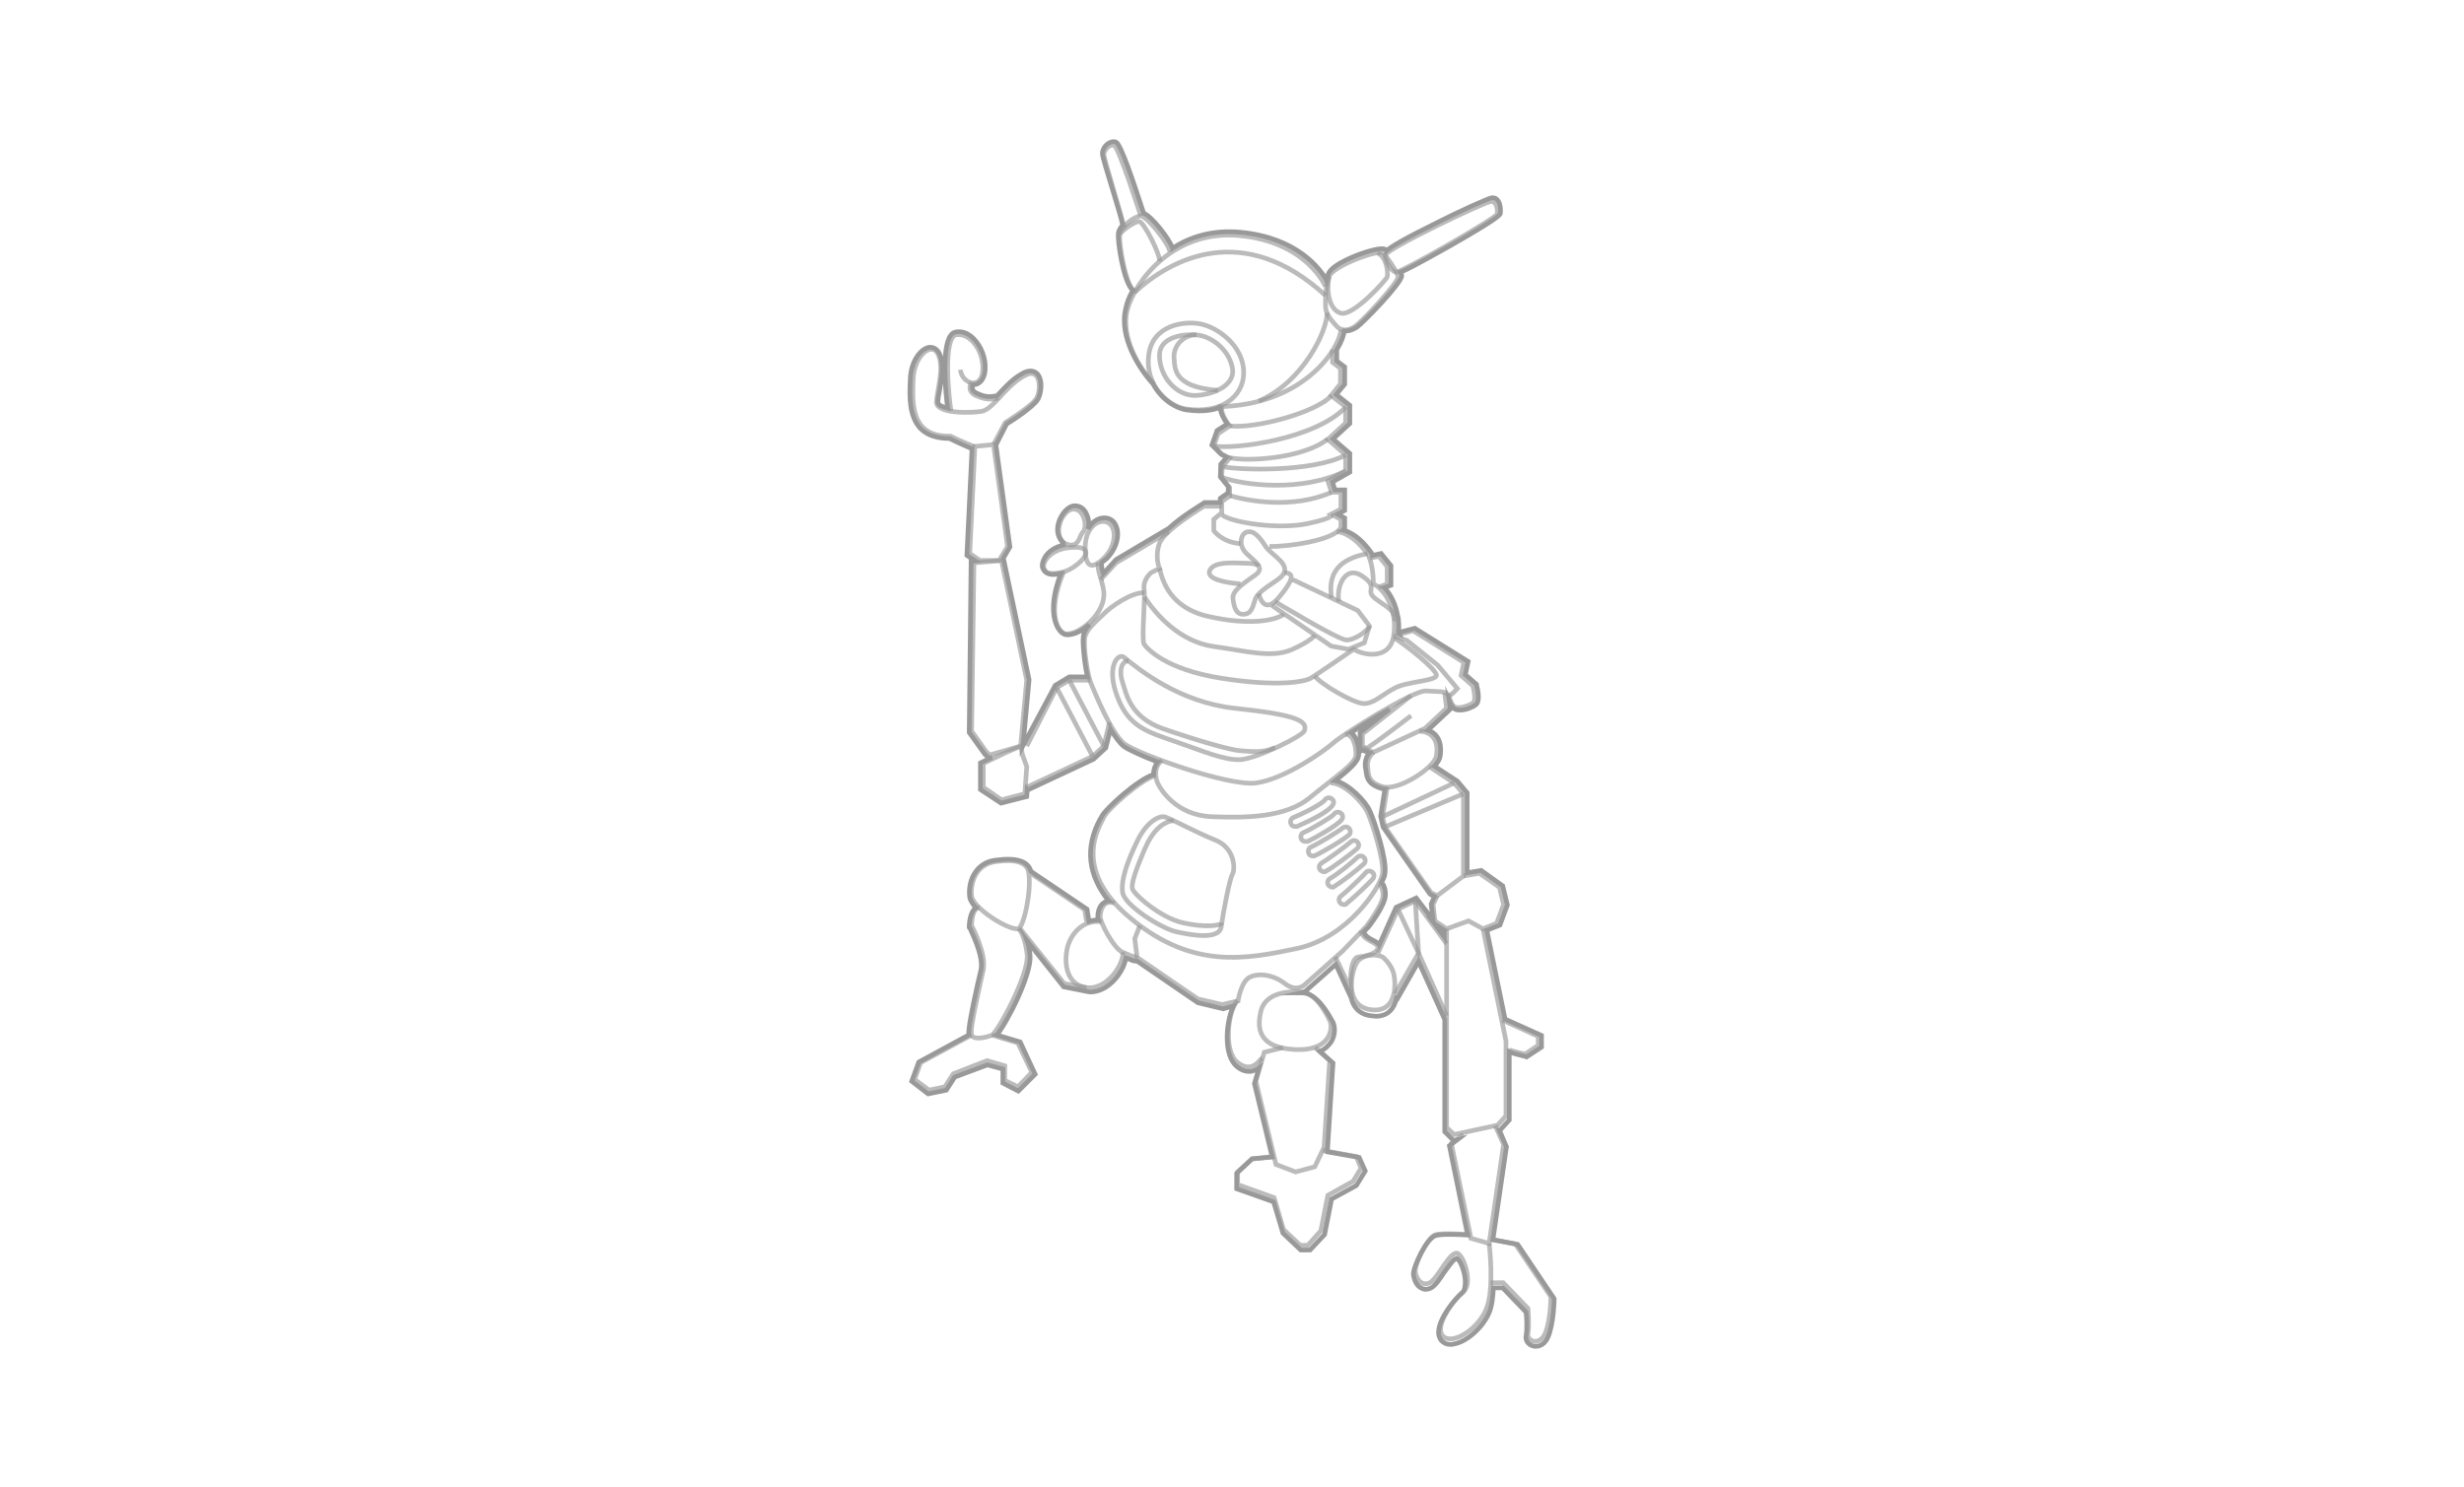
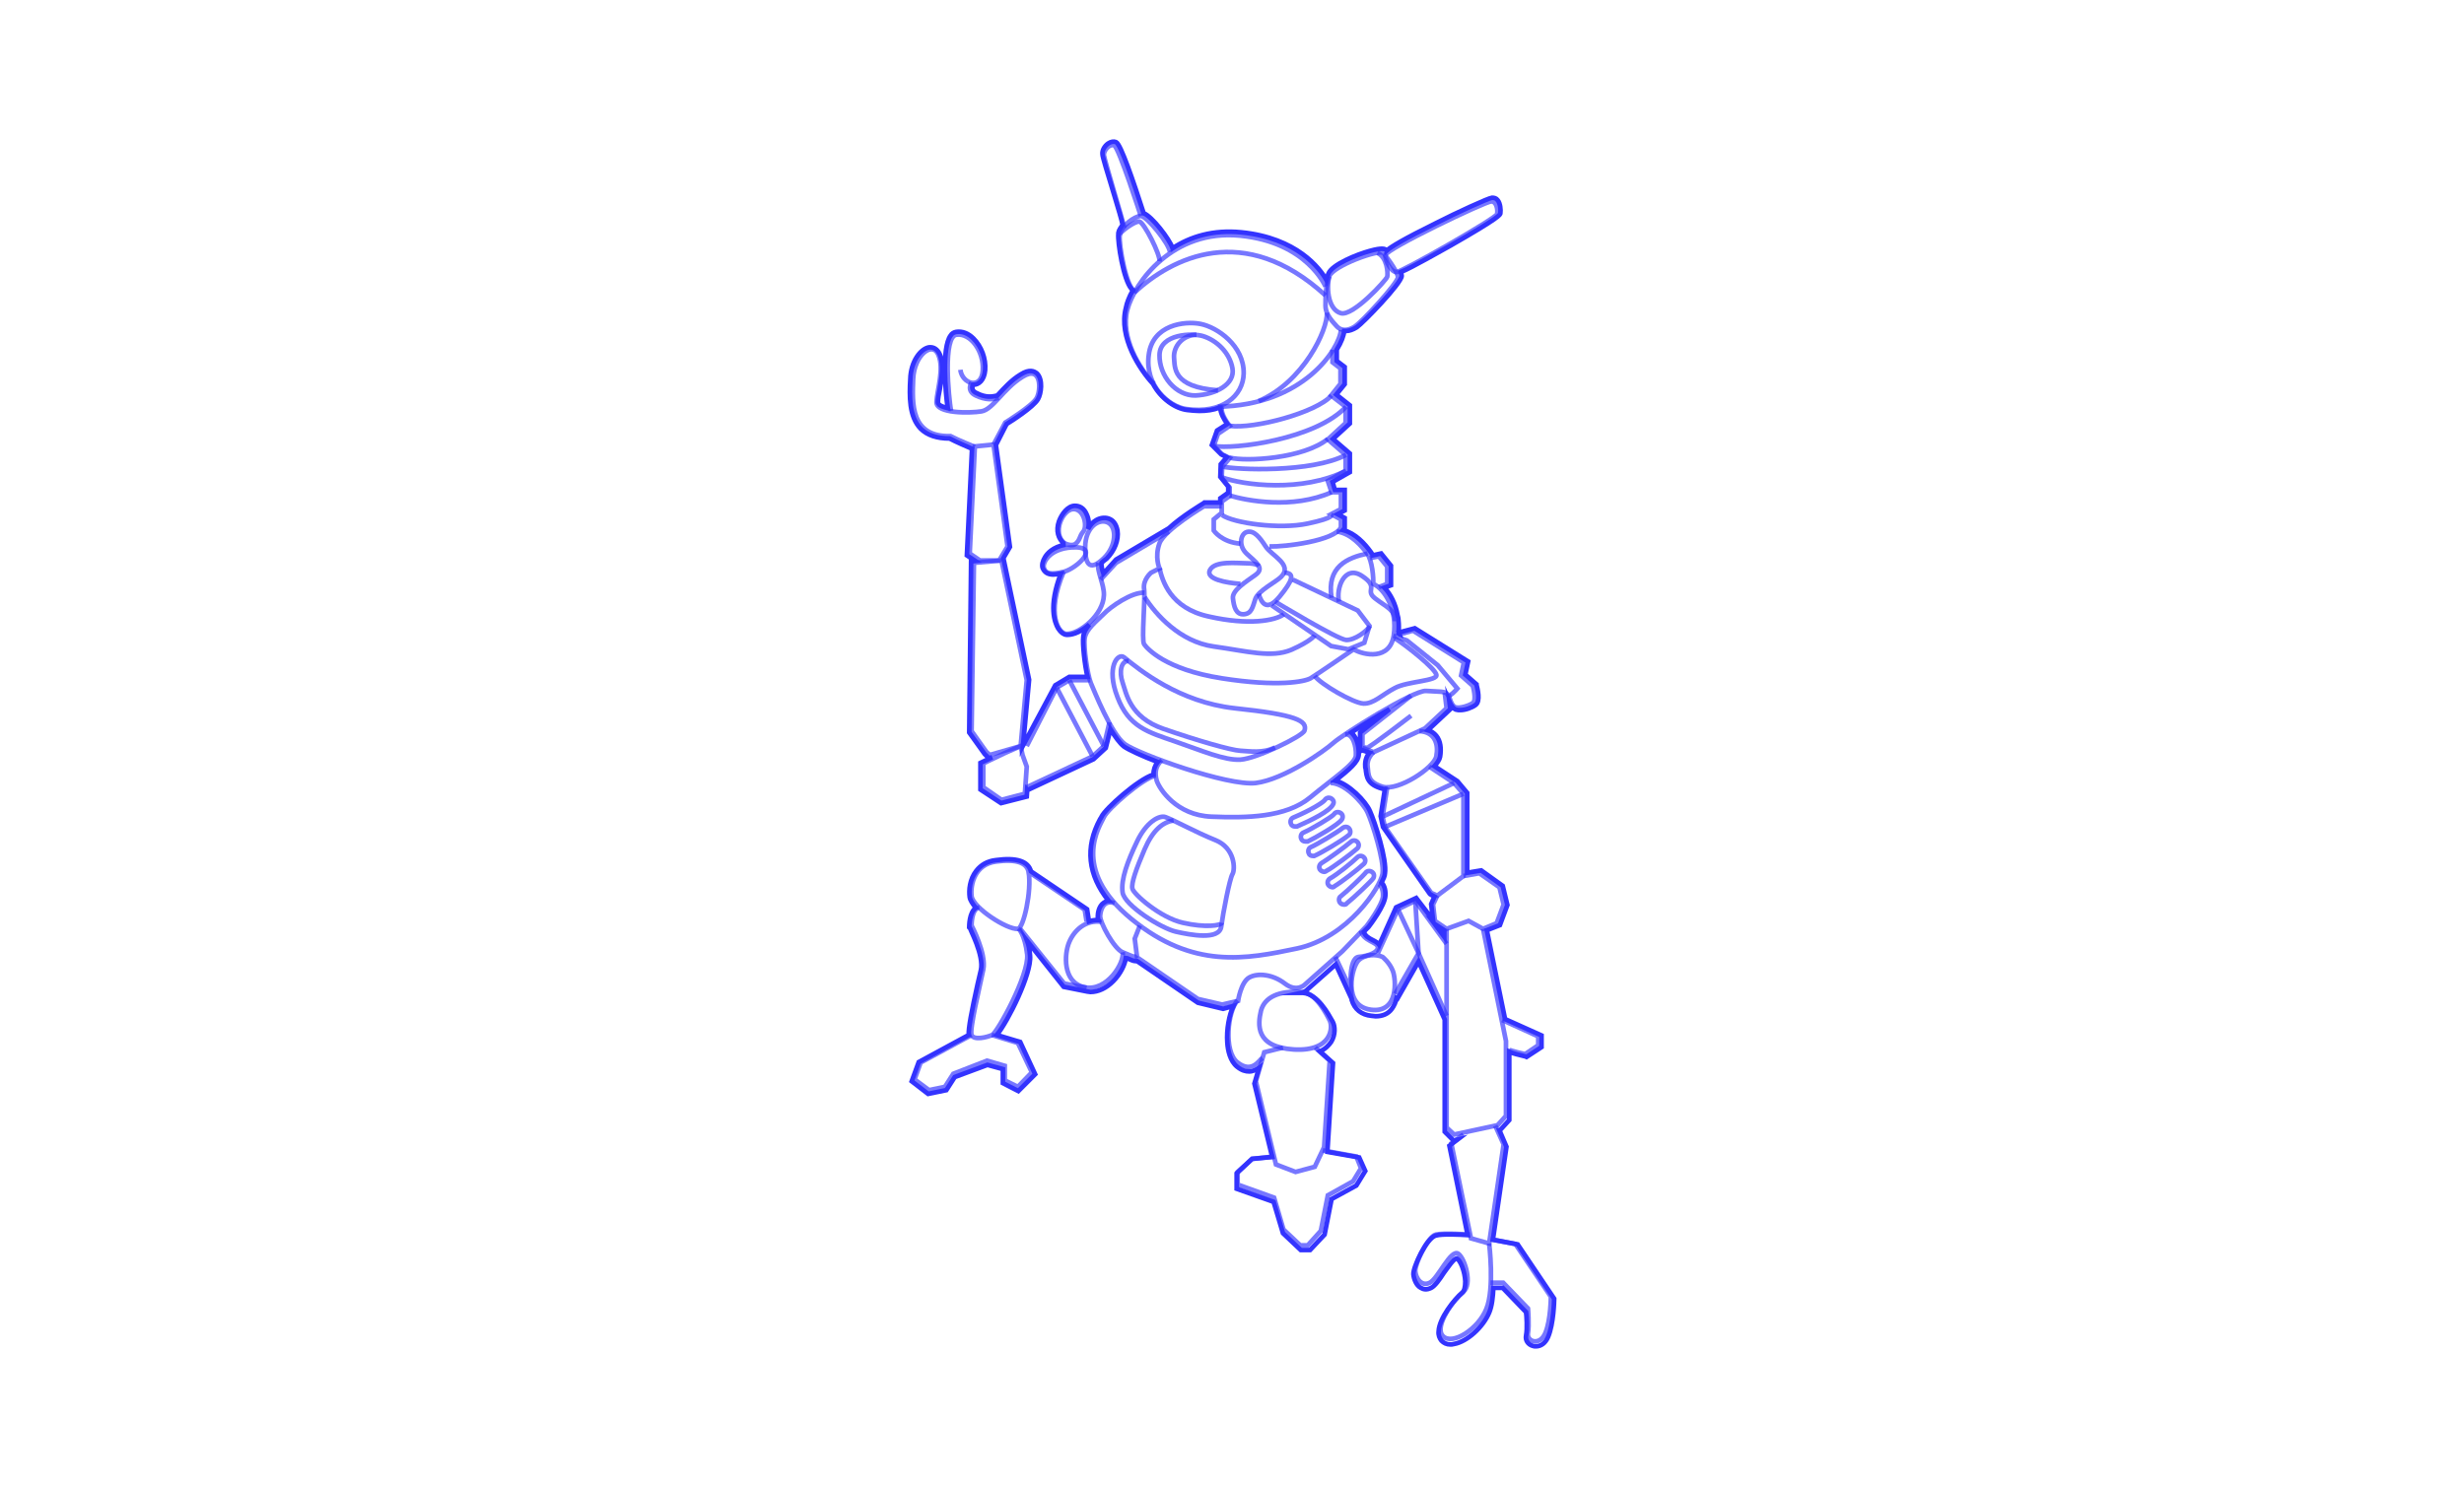
<svg id="bp-476" viewBox="0 0 527 318">
  <style type="text/css">
- 		.st0{fill:#fff6;stroke:#999;stroke-miterlimit:10;}
- 		.st1{fill:none;stroke:#999a;stroke-miterlimit:10;}
+ 		.st0{fill:#fff6;stroke:#33f;stroke-miterlimit:10;}
+ 		.st1{fill:none;stroke:#33fa;stroke-miterlimit:10;}
</style>
  <g>
    <path class="st0" d="M218.8,159.5l1.3-14.1l-5.5-26l1.4-2.4L213,95.2l2.3-4.5c1-0.6,5.7-3.6,6.7-5.3c0.7-1.2,1.1-4.2-0.2-5.5   c-0.6-0.5-1.6-1-3.5,0.2c-2,1.2-3.5,2.9-4.8,4.3c-0.1,0.1-0.1,0.1-0.2,0.2c-1.1,0.3-2.5,0.5-4.4-0.5c-0.5-0.2-0.8-0.5-0.9-0.9   c-0.1-0.4,0-0.7,0.1-0.9c0,0,0.1,0,0.1,0c1.1,0,2.3-0.9,2.5-3.1c0.2-2.5-0.8-5.1-2.5-6.8c-1.1-1.1-2.4-1.6-3.7-1.4   c-0.5,0.1-0.9,0.3-1.2,0.8c-1.9,2.6-1.1,12.1-0.6,15.5c-0.8-0.2-1.4-0.4-1.8-0.7c-0.2-0.2-0.3-0.4-0.3-0.6c0-0.8,0.2-1.7,0.4-2.7   c0.4-2.5,0.9-5.3,0-7.5c-0.5-1.1-1.3-1.6-2.3-1.5c-1.8,0.3-3.9,3-4,6.8c-0.2,3.6-0.3,8,2.2,10.6c1.4,1.4,3.5,2.1,6.2,2.1   c1.3,0.7,3.9,1.8,4.8,2.2l-1.1,22.8l1.8,1.2l-0.9,0.1l-0.4,36.6l3.3,4.6l0.9,0.9l0.7-0.2l-2.5,1.2v5.7l4.4,2.9l5.5-1.4l0.1-1.5   l0.1,0.1l14.1-6.6l2.6-2.4l1-4c1,1.6,2,3,2.9,3.7c1,0.7,3.8,2,7.2,3.3c-0.6,0.8-0.9,1.7-0.9,2.7c-3.3,1-10.3,7.3-11.1,9   c-0.1,0.1-0.1,0.3-0.3,0.5c-3.3,6.1-2.6,12,1.8,17.5c-0.4,0-0.7,0.2-1,0.4c-1.1,0.7-1.3,2.3-1.3,2.9c0,0.2,0,0.5,0.1,0.8   c-0.7,0-1.4,0.1-2,0.3l-0.4-2.6l-12-8.1c-0.6-2.2-3.1-3-7.5-2.4c-1.8,0.2-3.2,1-4.2,2.3c-1.4,1.8-1.6,4.1-1.4,5.6   c0.1,0.7,0.6,1.4,1.3,2.3c-1.4,1-1.4,3.9-1.4,4.1l0,0.1l0.1,0.1c0,0.1,3.1,5.9,2.4,9c-0.2,0.8-0.4,1.8-0.7,3   c-1.3,5.9-2,9.5-1.9,10.9l-10.7,5.8l-1.5,4.1l3.5,2.7l3.9-0.8l1.8-2.8l7-2.6l3.3,0.9v3l3.3,1.7l3.6-3.6l-3.2-6.9l-5-1.5   c2.3-2.8,7.5-13.1,7.1-17c-0.1-1.3-0.3-2.3-0.6-3.1l7.8,9.8l5,1l0,0c0.2,0,0.5,0.1,0.7,0.1c1.7,0,3.4-0.8,4.9-2.3   c1.5-1.5,2.5-3.5,2.7-5c0.1,0,0.2,0.1,0.3,0.1c0.7,0.3,1.3,0.6,1.8,0.6c0.1,0,0.2,0,0.3,0l13,8.9l5.4,1.3l2.2-0.6   c-0.9,1.9-1.5,5-1.3,7.8c0.1,1.7,0.6,4,2.1,5.2c1,0.8,1.8,1,2.6,1c0.8,0,1.5-0.4,2.1-0.8l-1,3.4l3.8,15.7l-4.3,0.4l-3.3,3.1v3.3   l7.9,2.8l2,6.7l3.8,3.6h2l3.1-3.3l1.5-7.6l5.3-2.9l1.9-3.1l-1.3-2.9l-6.8-1.2l0-0.1l1.2-18.9l-2.8-2.5c1.2-0.5,1.9-1.3,2.4-2   c1-1.6,0.8-3.4,0.4-4.2l-0.1-0.2c-0.9-1.6-3.2-5.9-6.3-6.1c-0.2,0-0.3,0-0.4,0c0.9-0.2,1.4-0.8,1.4-0.8c0,0,0,0,0,0l6-5.3l3.4,7.4   c0,0.1,0,0.1,0,0.2c0.6,2,2.1,3.2,4.2,3.4c0.3,0,0.6,0.1,0.9,0.1c1.5,0,2.7-0.5,3.5-1.6c0.5-0.7,0.8-1.4,1-2.3l0.2,0.1l4.5-7.9   l5.6,12.4v24l1.9,1.9l0.8-0.2l-1.7,1.3l3.9,19.1c-1.6-0.1-5.4-0.3-6.8,0.1c-2,0.5-4.9,6.8-4.8,8.3c0.1,1,0.6,2.4,1.6,2.9   c0.5,0.3,1.2,0.5,2.2,0c0.8-0.4,1.8-1.8,2.7-3.2c0.9-1.2,2-2.9,2.7-3.1c0.1,0,0.1,0,0.1,0c0.8,0.5,1.7,2.8,1.8,4.9   c0,1.2-0.2,2.1-0.7,2.5c-1.6,1.3-4.9,5.4-5,8.2c-0.1,0.8,0.2,1.5,0.6,2c0.5,0.5,1.1,0.8,1.9,0.8c0.2,0,0.5,0,0.8-0.1   c2.8-0.5,6.2-3.6,7.5-6.7c0.6-1.4,0.8-3.3,0.9-5.3h2l5,5.2c0.1,0.7,0.3,3.5,0,5c-0.2,1,0.4,1.9,1.4,2.2c0.2,0.1,0.4,0.1,0.7,0.1   c1,0,2-0.6,2.6-2c1.2-2.8,1.3-7.8,1.3-8v-0.2l-7.8-11.6l-5.3-1l2.9-19.9l-1.5-3.5l0.1,0l2-2.2V225c0.6,0.3,2.2,0.7,3.5,1l0.2,0.1   l3.2-2.1v-2.5l-7.8-3.5l-3.9-19l2.8-1.1l1.6-4.3l-1-4.1l-4.6-3.3l-3,0.5v-17.1l-2.1-2.5l-4.9-3.2c0.6-0.7,1.1-1.4,1.2-2   c0.3-1.8,0.1-3.4-0.8-4.5c-0.5-0.6-1.1-1-1.8-1.2l4.8-4.5l-0.2-1.6c0.3,0.7,0.8,1.5,1.4,1.7c0.3,0.1,0.6,0.1,0.9,0.1   c1.1,0,2.5-0.5,3.3-1.1c1.1-0.8,0.4-3.5,0.2-4.3l0-0.1l-2.4-2.1l0.6-2.8l-11.4-7.1l-3.4,0.9l0.1,0.3l-0.2-0.1   c0.1-0.9,0.1-1.9,0-2.8h0c0-0.4-0.1-0.8-0.2-1.1c-0.4-2.4-1.5-4.5-2.8-5.9l1.4-0.5V121l-2.1-2.6l-1.8,0.4c-0.1-0.3-0.3-0.5-0.4-0.7   c-1.3-1.8-3.3-4-5.9-4.7c0.1-0.1,0.2-0.3,0.3-0.4l0-2.2l-1.5-0.8l1.5-0.8v-4.4h-2.1l-0.5-1.7l3.7-2.1V97l-3.6-3.1l3.6-3.3v-3.9   l-2.9-2.3l1.8-2.2v-3.7l-1.7-1.3l0-2.4c1-1.6,1.5-3,1.6-4c0.1,0,0.2,0,0.4,0c0.7,0,1.5-0.3,2.3-0.8c1.2-0.8,9.6-9.4,9.6-11   c0-0.2-0.1-0.5-0.2-0.8c2.3-0.9,9.2-4.9,10.7-5.7c10.5-6,10.6-6.6,10.6-6.9c0.1-0.7,0-2.1-0.6-2.8c-0.3-0.4-0.7-0.5-1.2-0.5   c-0.8,0.1-7.6,3.2-11.9,5.4c-7.1,3.5-9.7,5.1-10.6,5.9c0,0,0-0.1-0.1-0.1l-0.1-0.1c-0.2-0.1-0.7-0.5-3.5,0.3   c-2.6,0.7-8.1,2.9-8.8,4.9c-0.2,0.5-0.3,0.9-0.4,1.3c-1.4-2.5-6.3-9-18.2-10.2c-6-0.6-10.9,0.9-14.7,3.4c-0.7-2-4.4-6.8-6.2-7.5   c-2.2-6.8-4.9-14.8-5.9-15.2c-0.5-0.2-1.1-0.1-1.7,0.3c-0.7,0.5-1.3,1.4-1.2,2.3c0,0.5,1,3.8,2.5,8.7c0.8,2.7,1.7,5.6,1.8,6.4   c-0.4,0.6-0.8,1.1-0.9,1.7c0,0.1,0,0.2,0,0.2l0,0c-0.2,1.8,1.1,9.9,2.8,11.8c0.1,0.1,0.2,0.2,0.3,0.3c-0.8,1.4-1.3,2.7-1.5,3.8   c-1.6,6.2,3,13.2,5.8,16.2c1.7,3.2,4.8,5.3,7.3,5.6h0c0.9,0.1,1.8,0.2,2.6,0.2c1.6,0,3-0.2,4.3-0.7c0.1,0,0.1,0,0.2,0   c0,1.2,0.9,2.7,1.5,3.5l-2.2,1.4l-1.1,3.1l2,2l1.2,0.6l-1.3,1.5l-0.1,2.7l1.7,2.1v1.3l-1.7,1.2v0.9h-3.4l-0.1,0.1   c-0.3,0.2-4.7,2.8-7.5,5.4l-11.3,6.7l-2.7,3c-0.3-0.9-0.5-1.8-0.4-2.3c0.3-0.3,0.7-0.6,1.1-0.9c1.7-1.7,2.6-4,2.3-6   c-0.2-1.1-0.7-2-1.5-2.4c-0.9-0.5-2.1-0.4-3.1,0.2c-0.7,0.4-1.3,1.1-1.7,1.9c0.3-0.9,0.2-2.2-0.3-3.2c-0.5-1.2-1.4-1.8-2.5-1.8   c-1.5,0-2.8,1.7-3.4,3.3c-0.7,2-0.2,3.8,1.2,4.9l0,0c0,0,0.1,0.1,0.2,0.1c-2.8,0.5-4,2-4.4,2.7c-0.5,0.8-0.7,1.7-0.5,2.3   c0.4,1,1.2,1.4,2.3,1.4c0.5,0,1-0.1,1.6-0.2c-2.7,7-1.3,10.5-0.6,11.7c0.5,0.8,1.2,1.4,1.9,1.4c0,0,0.1,0,0.1,0   c1.4,0,3.1-0.8,4.7-2.2c-0.7,0.8-1.2,1.6-1.3,2.6c-0.2,1.6,0.3,6.1,0.9,8.6h-3.9l-3,1.8L218.8,159.5z M302.9,192.1l-4.3,2l-3.6,8   c-0.3-0.4-0.8-0.7-1.4-1c-0.8-0.4-1.7-0.9-1.9-1.8l1-1c0.4-0.5,3.5-4.6,3.6-6.7c0.1-1.5-0.4-2.4-0.8-2.8c0.4-0.8,0.7-1.5,0.7-1.9   c0.5-3-2.2-11.2-3.2-13.4c-0.9-2.1-4.5-5.8-7.4-6.5c3-2.4,4.9-4,5-5.5c0.1-1.5-0.3-3.5-1.3-4.5c-0.1-0.1-0.2-0.2-0.3-0.3   c2.3-1.5,5.3-3.4,8.2-5l-6.3,5l0,4l0.5-0.2l1.5,0.5c-0.5,0.6-1,1.6-0.9,2.9c0,0.2,0,0.4,0.1,0.6c0.2,1.7,0.3,3.3,3.5,4.2   c0.2,0.1,0.4,0.1,0.6,0.1l-0.9,5.8l0.5,2.3l10,14.3l0.1,0.1l0.9,0.5l-0.7,1.6l0.4,3.4L302.9,192.1z M294.6,203.9L294.6,203.9   C294.6,203.9,294.6,203.9,294.6,203.9C294.6,203.9,294.6,203.9,294.6,203.9z M308.9,200.4l-2-2.7l2,1.3V200.4z" />
  </g>
  <g>
    <path class="st1" d="M253.7,87.5c-3.7-0.5-8.9-5-8-11.6c0.8-6.4,7.6-7.3,11.1-6.6c3.5,0.7,9.3,4.6,9.2,10.6   C265.9,84.7,261.4,88.6,253.7,87.5z" />
    <path class="st1" d="M246.8,82.1c-3.1-3.2-7.2-10-5.7-15.8s9.7-17.3,24.1-15.9s18.3,10.9,18.3,10.9" />
    <path class="st1" d="M286.8,70.6c-0.3,4-8,16.1-26.3,16.4" />
    <path class="st1" d="M242.6,62.6c8-7.4,23.4-15.4,40.9,0.6" />
    <path class="st1" d="M283.8,66.9c0.2,3.6-5,14.8-14.6,18.9" />
    <path class="st1" d="M295.9,54.1c-1-0.8-10.7,2.7-11.6,5c-0.8,2.3-0.8,4.3-0.8,6.3c0,2,1.7,3.6,2.5,4.5c0.8,0.8,2.1,1,3.7,0   c1.6-1,9.3-9.4,9.3-10.6C299,58.1,295.9,54.1,295.9,54.1z" />
    <path class="st1" d="M284.3,59.1c-0.7,2.9-0.1,7.2,2.5,7.9c2.6,0.7,9.7-7.1,9.9-7.8s0-4.2-2.1-5.1" />
    <path class="st1" d="M296.3,54.6c0-1.3,21.4-11.5,22.6-11.5c1.2-0.1,1.5,1.8,1.3,2.7c-0.2,0.9-20.4,12.4-21.5,12.4   C297.5,58.2,296.3,55.8,296.3,54.6z" />
    <path class="st1" d="M242.8,62.2c-1.8,0-3.6-10-3.3-11.9c0.2-1.9,3.2-4.1,4.5-4.1s6.2,6.1,6.2,7.7" />
    <path class="st1" d="M248,55.9c0.2-1.4-3.3-8.3-4.3-8.5c-0.9-0.2-4.3,2.3-4.3,2.9" />
    <path class="st1" d="M240.4,48.5c0.1-0.1-4.2-14.3-4.3-15.3c-0.1-1,1.2-2.5,2.2-2.1c1,0.4,5.7,15.1,5.7,15.1" />
    <path class="st1" d="M257.3,71.9c-2.3-0.7-9.2-0.5-9.3,4c-0.1,4.5,3.5,8.8,7.7,8.7c4.3-0.2,8.5-2.4,7.9-5.8S260.2,72.8,257.3,71.9z   " />
    <path class="st1" d="M255.9,71.6c-3.1,0.1-4.9,2.6-4.8,4.8c0.2,2.2-0.4,6.4,9.4,7.1" />
    <path class="st1" d="M261.4,87c-0.6,1.4,1.6,4.1,1.6,4.1l-2.5,1.7l-0.9,2.6l1.8,1.8l1.6,0.8l-1.6,1.9l-0.1,2.3l1.7,2.1v1.8   l-1.7,1.2v2.4l-1.7,1.4v2.4c0,0,1.7,2.5,5.7,2.8" />
    <path class="st1" d="M271.5,116.9c3.3,0.1,14-1.2,15.3-4.1v-1.7l-2.1-1.1l2.1-1.1v-3.6h-2l-0.8-2.4l3.8-2.2v-3.4L284,94l3.8-3.5V87   l-3.1-2.4l2-2.5v-3.3l-1.7-1.3l0-2.7" />
    <path class="st1" d="M261.4,110.2c2.5,1.7,12.2,3.1,18.3,1.8c6.1-1.3,5-1.9,5-1.9" />
    <path class="st1" d="M263,106c3.6,1.1,13.4,3,21.8-0.7" />
    <path class="st1" d="M261.3,102.1c4.6,1.7,17.2,3.3,26.6-1.4" />
    <path class="st1" d="M263,97.9c3.6,0.9,15.8,0.2,21-4" />
    <path class="st1" d="M263,91.1c5.2,0.7,18.5-2.8,21.8-6.5" />
    <path class="st1" d="M261.4,99.8c2.9,0.7,19.1,1.4,26.5-2.5" />
    <path class="st1" d="M259.6,95.4c4.2,0.8,21.8-1.4,28.3-8.4" />
    <path class="st1" d="M274,123.4c2.6-2.6-2-4.5-3.3-6.5s-2.5-3.5-4-3.1c-1.4,0.4-1.9,3,0,4.7c1.9,1.8,3.9,3,1.8,4.5   c-2.1,1.5-5,3.3-4.8,5s0.6,3.5,2.3,3.4s1.9-1.5,2.5-3.3C269.2,126.3,272.9,124.5,274,123.4z" />
    <path class="st1" d="M265.3,124.9c-2.9-0.2-7.6-1-6.5-3c1.1-2,5.8-1.4,7.9-1.4c2.1,0,2.5,0.6,2.5,0.6" />
    <path class="st1" d="M269.2,127c0.6,2.1,1.8,3.9,4.5,0.6c2.7-3.3,3.4-5,1-5.1" />
    <polyline class="st1" points="276.5,124 290.4,130.6 292.9,133.9 291.8,137.5 288.4,138.9 284.7,138.2 272,129.5  " />
    <path class="st1" d="M272.7,128.7c0,0,13.4,8.1,15.2,8.2c1.8,0.1,4.5-1.9,5.1-3" />
    <path class="st1" d="M292.5,118.4c-4.3,0.9-8.8,2.8-7.7,9.5" />
    <path class="st1" d="M286.4,128.7c-0.7-2.7,1.1-8,4.9-5.5c3.8,2.5,0.5,3,2.8,4.8s4.3,2.4,4.3,4.9" />
    <path class="st1" d="M261.3,108.3h-3.8c0,0-8.4,5-9.5,7.9c-1.1,3,0,5.4,0,5.4l-1.8,0.9c0,0-1.8,1.5-1.5,3.5c0.3,2-0.6,10.9,0,11.8   c0.6,0.9,4.5,5.4,16.6,7.3s17.8,0.7,19,0s9.2-6.2,9.2-6.2c2.2,1.3,7.8,2.4,8.6-3c0.8-5.4-1.9-9.9-4.4-11c0.1-1.2-0.2-5-1.3-6.5   c-1.1-1.5-3.4-4.3-6.5-4.7" />
    <path class="st1" d="M248,121.6c0.6,2.5,2.2,8.5,10.6,10.3c8.4,1.9,14.1,0.9,16-0.5" />
    <path class="st1" d="M244.8,127.7c2.4,3.8,7.6,9.6,14.8,10.6c7.2,1,12.3,2.5,16.6,0.7c4.3-1.9,5-3.1,5-3.1" />
    <polyline class="st1" points="293,119.4 294.9,119 296.7,121.2 296.7,124.9 294.9,125.6  " />
    <polyline class="st1" points="250,113.7 238.7,120.4 235.4,124  " />
    <path class="st1" d="M227.5,122.3c-3.9,9.2-1,13.3,0.6,13.3c2.8,0.1,7.9-4.1,8-8.3c0.1-2.2-1.6-5.4-1.2-6.9" />
    <path class="st1" d="M229.2,117.1c-4.8,0.3-6.4,3.4-5.9,4.5c0.4,1.1,1.4,1.4,4.3,0.7C230.4,121.5,235.6,116.7,229.2,117.1z" />
    <path class="st1" d="M227.7,116.2c-2.8-2.1-0.4-7.3,1.9-7.3s3,3.7,2.1,4.8c-0.9,1.1-0.6,1.6-1.5,2.5S227.7,116.2,227.7,116.2z" />
    <path class="st1" d="M232.1,117.1c0-4.4,3-6.3,4.9-5.3c1.9,1,1.8,5-0.9,7.6C233.4,122,232.1,121.3,232.1,117.1z" />
    <path class="st1" d="M244.8,126.8c-2.7-0.2-7.3,3-8.8,4.6c-1.5,1.5-3.7,3.2-4,5.1c-0.3,1.9,0.6,7.9,1.3,9.6   c0.7,1.6,4.4,11,7.3,13.1c2.9,2.1,21.9,9,28,8.3c6.1-0.8,14.6-6.8,16.6-8.6c2-1.8,17.1-11.3,19.8-11.1s4.3,0,4.6,0.8   c0.3,0.8,2.1-1.3,2.1-1.3l-4.2-5l-6.6-5.3l-2.9-1" />
    <path class="st1" d="M299,135.8l3.2-0.9l10.9,6.8l-0.6,2.8l2.5,2.2c0,0,0.9,3.1,0,3.7s-2.8,1.2-3.7,0.9c-1-0.3-1.5-2.9-1.5-2.9" />
    <path class="st1" d="M298.3,136.5c2.9,1.9,8.5,6.4,8.9,7.8c0.5,1.4-6.2,1.4-8.9,2.9c-2.7,1.4-4.5,3.4-6.7,3.3   c-2.2-0.1-9.2-4.2-10.4-5.9" />
    <path class="st1" d="M240.4,140.6c-1.3-1-3.9,2.1-1.4,8.5c2.4,6.4,6.5,7.5,12.3,9.5c5.8,2,10.6,4.1,14,3.9s13.3-5,13.7-6.2   c0.7-2.1-1.7-3.4-15-4.8C252.3,150.2,243.8,143.4,240.4,140.6z" />
    <path class="st1" d="M241.4,141.4c-1.6-0.1-2.1,2.3-1.3,4.6c0.8,2.3,1.5,7.4,8.7,9.9s14.5,4.6,16.5,4.7c2,0.1,4.8,0.6,7.4-0.7" />
    <path class="st1" d="M248.5,162.6c-1.3,1.2-1.6,2.6-1.1,4.4c0.6,1.8,4.2,7.4,11.7,7.7c7.5,0.3,15.9,0.2,21.1-4.1s9.7-7.2,9.8-9   c0.1-1.9-0.6-4.7-2.3-4.5" />
    <path class="st1" d="M284.6,167.5c2.8-0.1,6.9,4.1,7.9,6.3c1,2.2,3.6,10.3,3.2,13.1c-0.4,2.8-7.4,13.7-18.3,16s-22.2,4.5-35.4-6.3   c-13.2-10.8-6.7-20-5.9-21.8c0.8-1.8,8.4-8.4,11.1-8.9" />
    <path class="st1" d="M249.3,174.8c-1.3-0.5-4.1,1-6.1,5.2c-2,4.2-3.5,8.1-3.1,10.9s8.3,7.7,11.4,8.4s9.3,1.9,9.7-1.1   c0.4-3,1.8-10.2,2.4-11.2s0.6-5.6-3.7-7.3C255.7,178,251.6,175.7,249.3,174.8z" />
    <path class="st1" d="M251,175.5c-2.3,0.4-4.4,2-6.2,6.2c-1.8,4.2-2.9,7.3-2.6,8.4c0.2,1.1,5.9,6.2,10.8,7.3c4.8,1.1,8.2,0.6,8.3,0" />
    <path class="st1" d="M277,176.8c-0.4,0-0.8-0.2-0.9-0.6c-0.2-0.5,0-1.1,0.5-1.3c3.8-1.6,6.3-3.2,6.7-3.7c0.3-0.5,0.9-0.7,1.4-0.4   c0.5,0.3,0.7,0.8,0.4,1.3c-0.7,1.4-4.5,3.3-7.7,4.7C277.3,176.8,277.1,176.8,277,176.8z" />
    <path class="st1" d="M279.2,180c-0.4,0-0.8-0.2-0.9-0.6c-0.2-0.5,0-1.1,0.5-1.3c1.8-0.8,6-3.3,6.5-3.9c0.3-0.5,0.9-0.6,1.4-0.3   c0.5,0.3,0.6,0.9,0.3,1.4c-0.7,1.1-5.8,4-7.3,4.7C279.5,180,279.3,180,279.2,180z" />
    <path class="st1" d="M280.8,183.1c-0.4,0-0.8-0.2-0.9-0.6c-0.2-0.5,0-1.1,0.5-1.3c1.2-0.5,5.7-3.2,6.8-4.1c0.4-0.3,1.1-0.3,1.4,0.2   c0.3,0.4,0.3,1.1-0.2,1.4c-1.3,1.1-5.9,3.8-7.3,4.4C281.1,183.1,280.9,183.1,280.8,183.1z" />
    <path class="st1" d="M283.3,186.5c-0.4,0-0.8-0.2-1-0.5c-0.3-0.5-0.1-1.1,0.4-1.4c0.9-0.5,5.2-3.6,6.2-4.5c0.4-0.4,1-0.4,1.4,0   c0.4,0.4,0.4,1,0,1.4c-1.1,1-5.4,4.2-6.6,4.8C283.6,186.4,283.4,186.5,283.3,186.5z" />
    <path class="st1" d="M285.1,189.8c-0.4,0-0.8-0.2-1-0.5c-0.3-0.5-0.1-1.1,0.4-1.4c1.3-0.7,4.7-3.4,5.8-4.5c0.4-0.4,1-0.4,1.4,0   c0.4,0.4,0.4,1,0,1.4c-1.3,1.2-4.8,3.9-6.3,4.8C285.3,189.7,285.2,189.8,285.1,189.8z" />
    <path class="st1" d="M287.5,193.5c-0.3,0-0.7-0.1-0.9-0.4c-0.3-0.4-0.3-1.1,0.2-1.4c1.4-1.1,4.9-4.5,5.2-4.9   c0.3-0.5,0.9-0.6,1.4-0.3c0.5,0.3,0.6,0.9,0.3,1.4c-0.3,0.5-4.2,4.2-5.6,5.3C287.9,193.5,287.7,193.5,287.5,193.5z" />
    <path class="st1" d="M301.8,148.8l-10.4,8.2v3c0,0,0.5-0.2,0.9,0c0.3,0.2,9.5-6.9,9.5-6.9" />
    <polyline class="st1" points="309,148.2 309.4,151.5 304.8,155.8 293.8,160.9 291.4,160  " />
    <path class="st1" d="M293.8,160.9c0,0-1.5,1.2-1.3,3c0.2,1.9,0,3.4,3.2,4.4c3.3,1,11-4,11.5-6.5c0.5-2.5-0.2-5.2-3.6-5.4" />
    <polyline class="st1" points="296.7,168.4 295.7,174.7 296.2,176.9 306.1,191 307.4,191.6 313,187.4 313,169.8 311,167.5    305.7,164  " />
    <line class="st1" x1="311" y1="167.5" x2="295.7" y2="174.7" />
    <line class="st1" x1="296.2" y1="176.9" x2="313" y2="169.8" />
    <polyline class="st1" points="307.4,191.6 306.5,193.5 306.9,197 309.4,198.7 314.1,197 317.2,198.7 320.1,197.5 321.6,193.5    320.7,189.8 316.4,186.8 313,187.4  " />
    <polyline class="st1" points="309.4,198.7 309.4,241.2 311,242.7 320.3,240.7 322.1,238.7 322.1,222.7 317.2,198.7  " />
    <polyline class="st1" points="313,242.7 310.4,244.6 314.6,264.9 318.5,266 321.6,244.8 319.8,240.8  " />
    <path class="st1" d="M314.4,264.1c0,0-5.7-0.4-7.3,0c-1.7,0.4-4.5,6.3-4.4,7.8c0.1,1.5,1.3,3.4,3.1,2.5c1.8-0.9,4.5-7.3,6.1-6.2   c1.5,1.1,3,6.6,1.1,8.1s-6.4,7.4-4.4,9.5c2,2.1,7.6-1.5,9.3-5.8c1.8-4.3,0.6-14,0.6-14" />
    <path class="st1" d="M318.8,274.4h2.7l5.3,5.5c0,0,0.3,3.5,0,5.3c-0.3,1.8,2.5,2.8,3.7,0c1.2-2.8,1.2-7.8,1.2-7.8l-7.6-11.3l-5.3-1   " />
    <polyline class="st1" points="233.2,145.5 228.7,145.5 226,147.1 219.6,159.6  " />
    <polyline class="st1" points="219.6,168.4 233.7,161.8 236.1,159.6 237.3,154.5  " />
    <line class="st1" x1="236.1" y1="159.6" x2="228.7" y2="145.5" />
    <line class="st1" x1="233.7" y1="161.8" x2="226" y2="147.1" />
    <polygon class="st1" points="218.7,161.5 219.6,164 219.2,169.8 214.2,171.1 210.3,168.4 210.3,163.3 214.9,161.1 218.3,159.6  " />
    <polygon class="st1" points="211,160.9 207.8,156.4 208.3,120.4 214.2,119.9 219.6,145.5 218.3,159.6 211.7,161.5  " />
    <polygon class="st1" points="209.6,119.9 207.4,118.4 208.5,95.5 212.5,95.1 215.5,116.9 213.7,119.9  " />
    <path class="st1" d="M212.5,95.1l2.5-4.7c0,0,5.7-3.5,6.7-5.2c1-1.7,1.1-7.2-3-4.6c-4.1,2.5-6.3,7-8.8,7.4c-2.5,0.4-9.7,0.5-9.6-2   s1.7-7.1,0.4-10.1c-1.2-3-5.2,0-5.4,5.2s-0.6,12.4,8,12.2c1.5,0.8,5.2,2.3,5.2,2.3" />
    <path class="st1" d="M203.4,87.9c-0.5-2.9-1.8-16,1.2-16.3c3-0.4,5.9,3.6,5.6,7.7c-0.3,4.1-4.4,2.9-4.8-0.2" />
    <path class="st1" d="M207.8,81.8c0,0-1.2,1.8,0.9,2.8s3.6,0.9,4.9,0.5" />
    <path class="st1" d="M243.8,198l-1.1,2.8l0.5,4l13,8.9l5.2,1.2l3.4-0.8c0,0,0.6-4,2.4-5c1.8-1,5-0.7,7.6,1.3s4.3,0.2,4.3,0.2l8-7.1   l5.2-5.4c0,0,3.4-4.5,3.5-6.4c0.1-1.9-0.9-2.6-0.9-2.6" />
    <path class="st1" d="M238.4,193.2c-2.3-0.8-3,1.3-3.1,2.7c-0.1,1.4,3,7.1,4.8,7.8s2.6,1.3,3.1,0.7" />
    <path class="st1" d="M240.1,203.7c0.5,2.1-3.3,8.5-8.1,7.5c-4.8-1-4.4-7.2-3.3-9.7c1.1-2.6,3.6-4.8,6.9-4.3" />
    <polyline class="st1" points="218.2,198.7 227.6,210.4 232.4,211.3  " />
    <path class="st1" d="M232.4,197.1l-0.4-2.5l-12-8.1c0.7,4.1-1.1,12.1-2.3,12.2c-2.3,0.2-9.6-4.5-9.9-7c-0.3-2.5,0.7-6.8,5.2-7.4   c4.5-0.6,6.6,0.3,7,2.2" />
    <path class="st1" d="M209.5,194.1c-1.8,0.3-1.7,3.9-1.7,3.9s3.2,6,2.5,9.4c-0.7,3.4-3,12.8-2.5,14s3.3,0.5,4.4,0   c1.1-0.5,7.9-12.8,7.5-17.2c-0.5-4.4-1.9-5.6-1.9-5.6" />
    <polyline class="st1" points="212.1,221.4 217.7,223.1 220.7,229.4 217.7,232.5 214.9,231.1 214.9,228 211.1,226.9 203.9,229.7    202.1,232.5 198.7,233.2 195.6,230.9 196.9,227.3 207.8,221.4  " />
    <path class="st1" d="M278.4,212.2c-4.9-0.3-7.9,1.1-8.7,4c-0.7,3-1.2,7.8,7,8.3c8.3,0.5,8.4-4.9,7.7-6.2   C283.7,216.9,281.4,212.3,278.4,212.2z" />
    <polyline class="st1" points="274.4,224.1 270.4,225.1 268.6,231.3 272.9,249.1 277.1,250.7 281.2,249.6 283.2,245.4 284.4,226.9    281.3,224.1  " />
    <polyline class="st1" points="272.5,247.4 267.8,247.9 264.7,250.7 264.7,253.4 272.5,256.2 274.5,263 278.1,266.4 279.7,266.4    282.5,263.3 284,255.7 289.4,252.7 291.1,249.9 290.1,247.4 282.9,246.1  " />
    <path class="st1" d="M264.7,214c-2.1,2.2-3.1,10.9,0,13.3c3.1,2.4,4.6-0.5,5.3-1" />
    <path class="st1" d="M285.6,204.7l3.3,7c0,0-0.5-6.8,1.7-7c2.2-0.2,4.2-1,4.1-2.1c-0.1-1.1-3.2-1.3-3.6-3.5" />
    <path class="st1" d="M295.7,204.7c-1.3-0.6-3.7-0.6-5.1,0.7c-1.5,1.4-3.5,9.8,2.6,10.6c6,0.8,5.4-6.5,4.7-8.3   S295.7,204.7,295.7,204.7z" />
    <polyline class="st1" points="294.7,203.9 299,194.5 302.7,192.7 309.4,201.9  " />
    <polyline class="st1" points="298.4,212.6 303.4,203.9 299,194.5  " />
    <polyline class="st1" points="302.7,192.7 303.4,203.9 309.4,217.3  " />
    <path class="st1" d="M322.7,224.5c0.3,0.3,3.5,1,3.5,1l2.8-1.9v-1.9l-7.7-3.5" />
  </g>
</svg>
